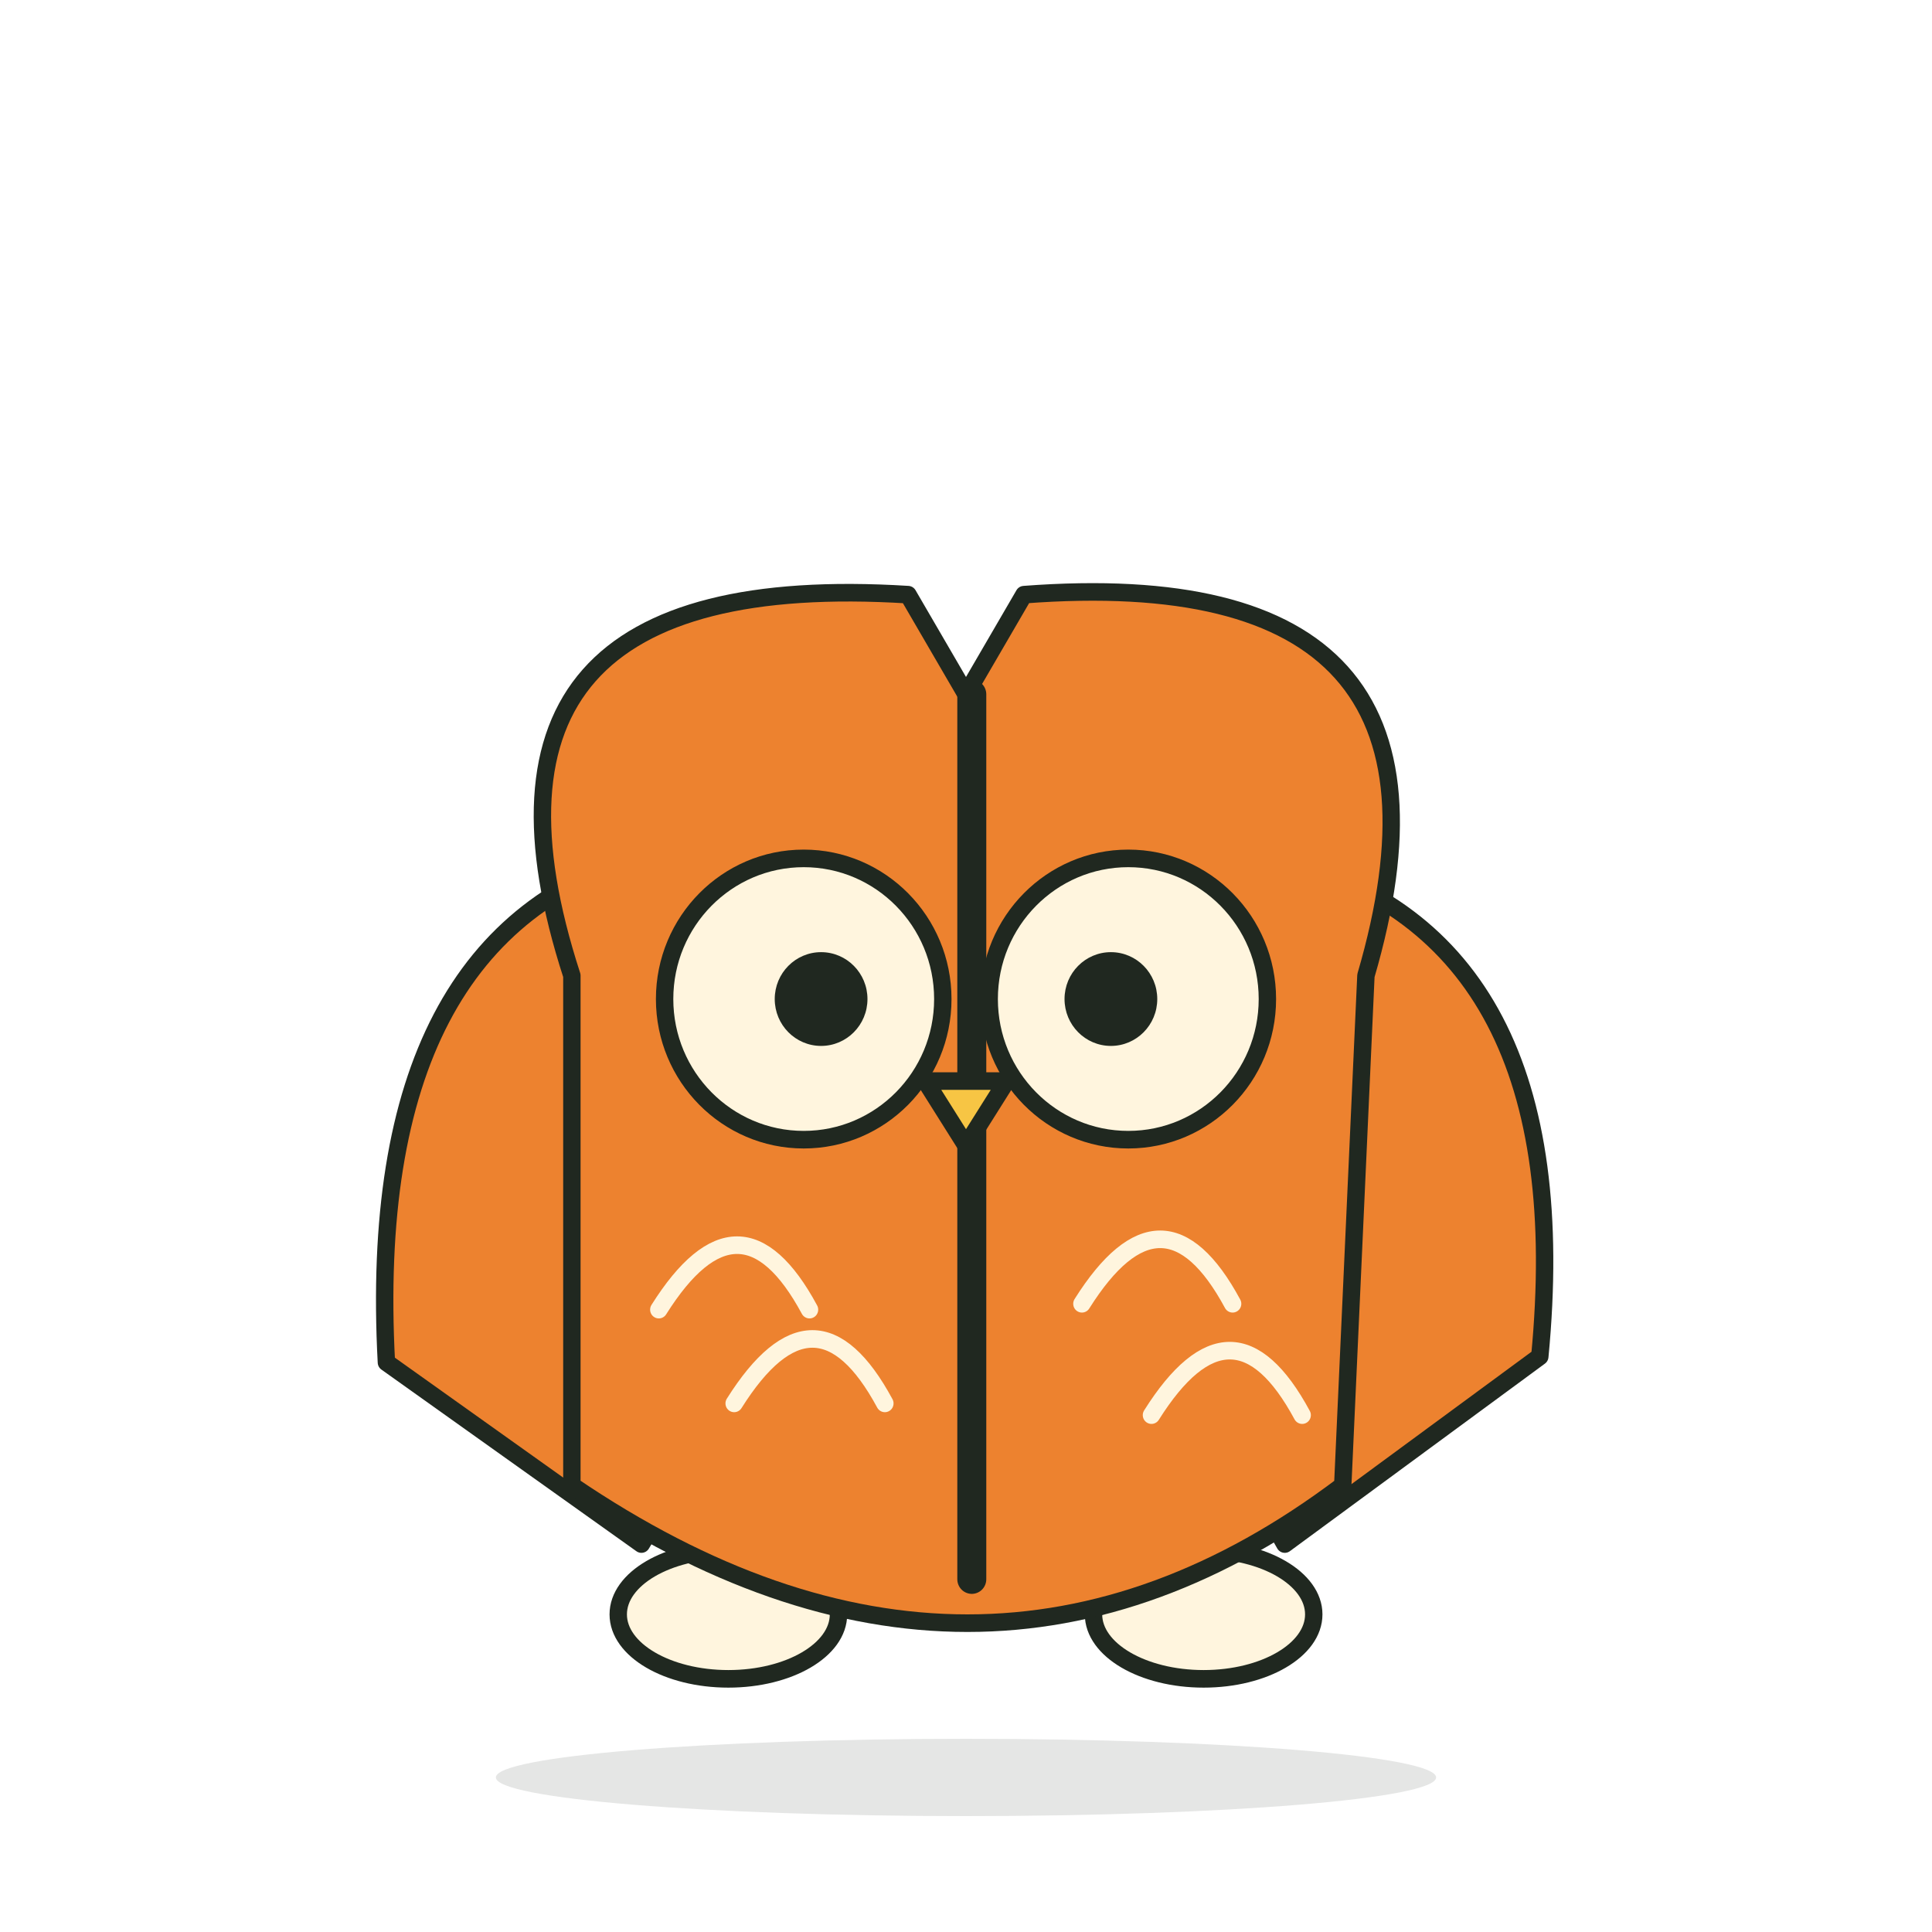
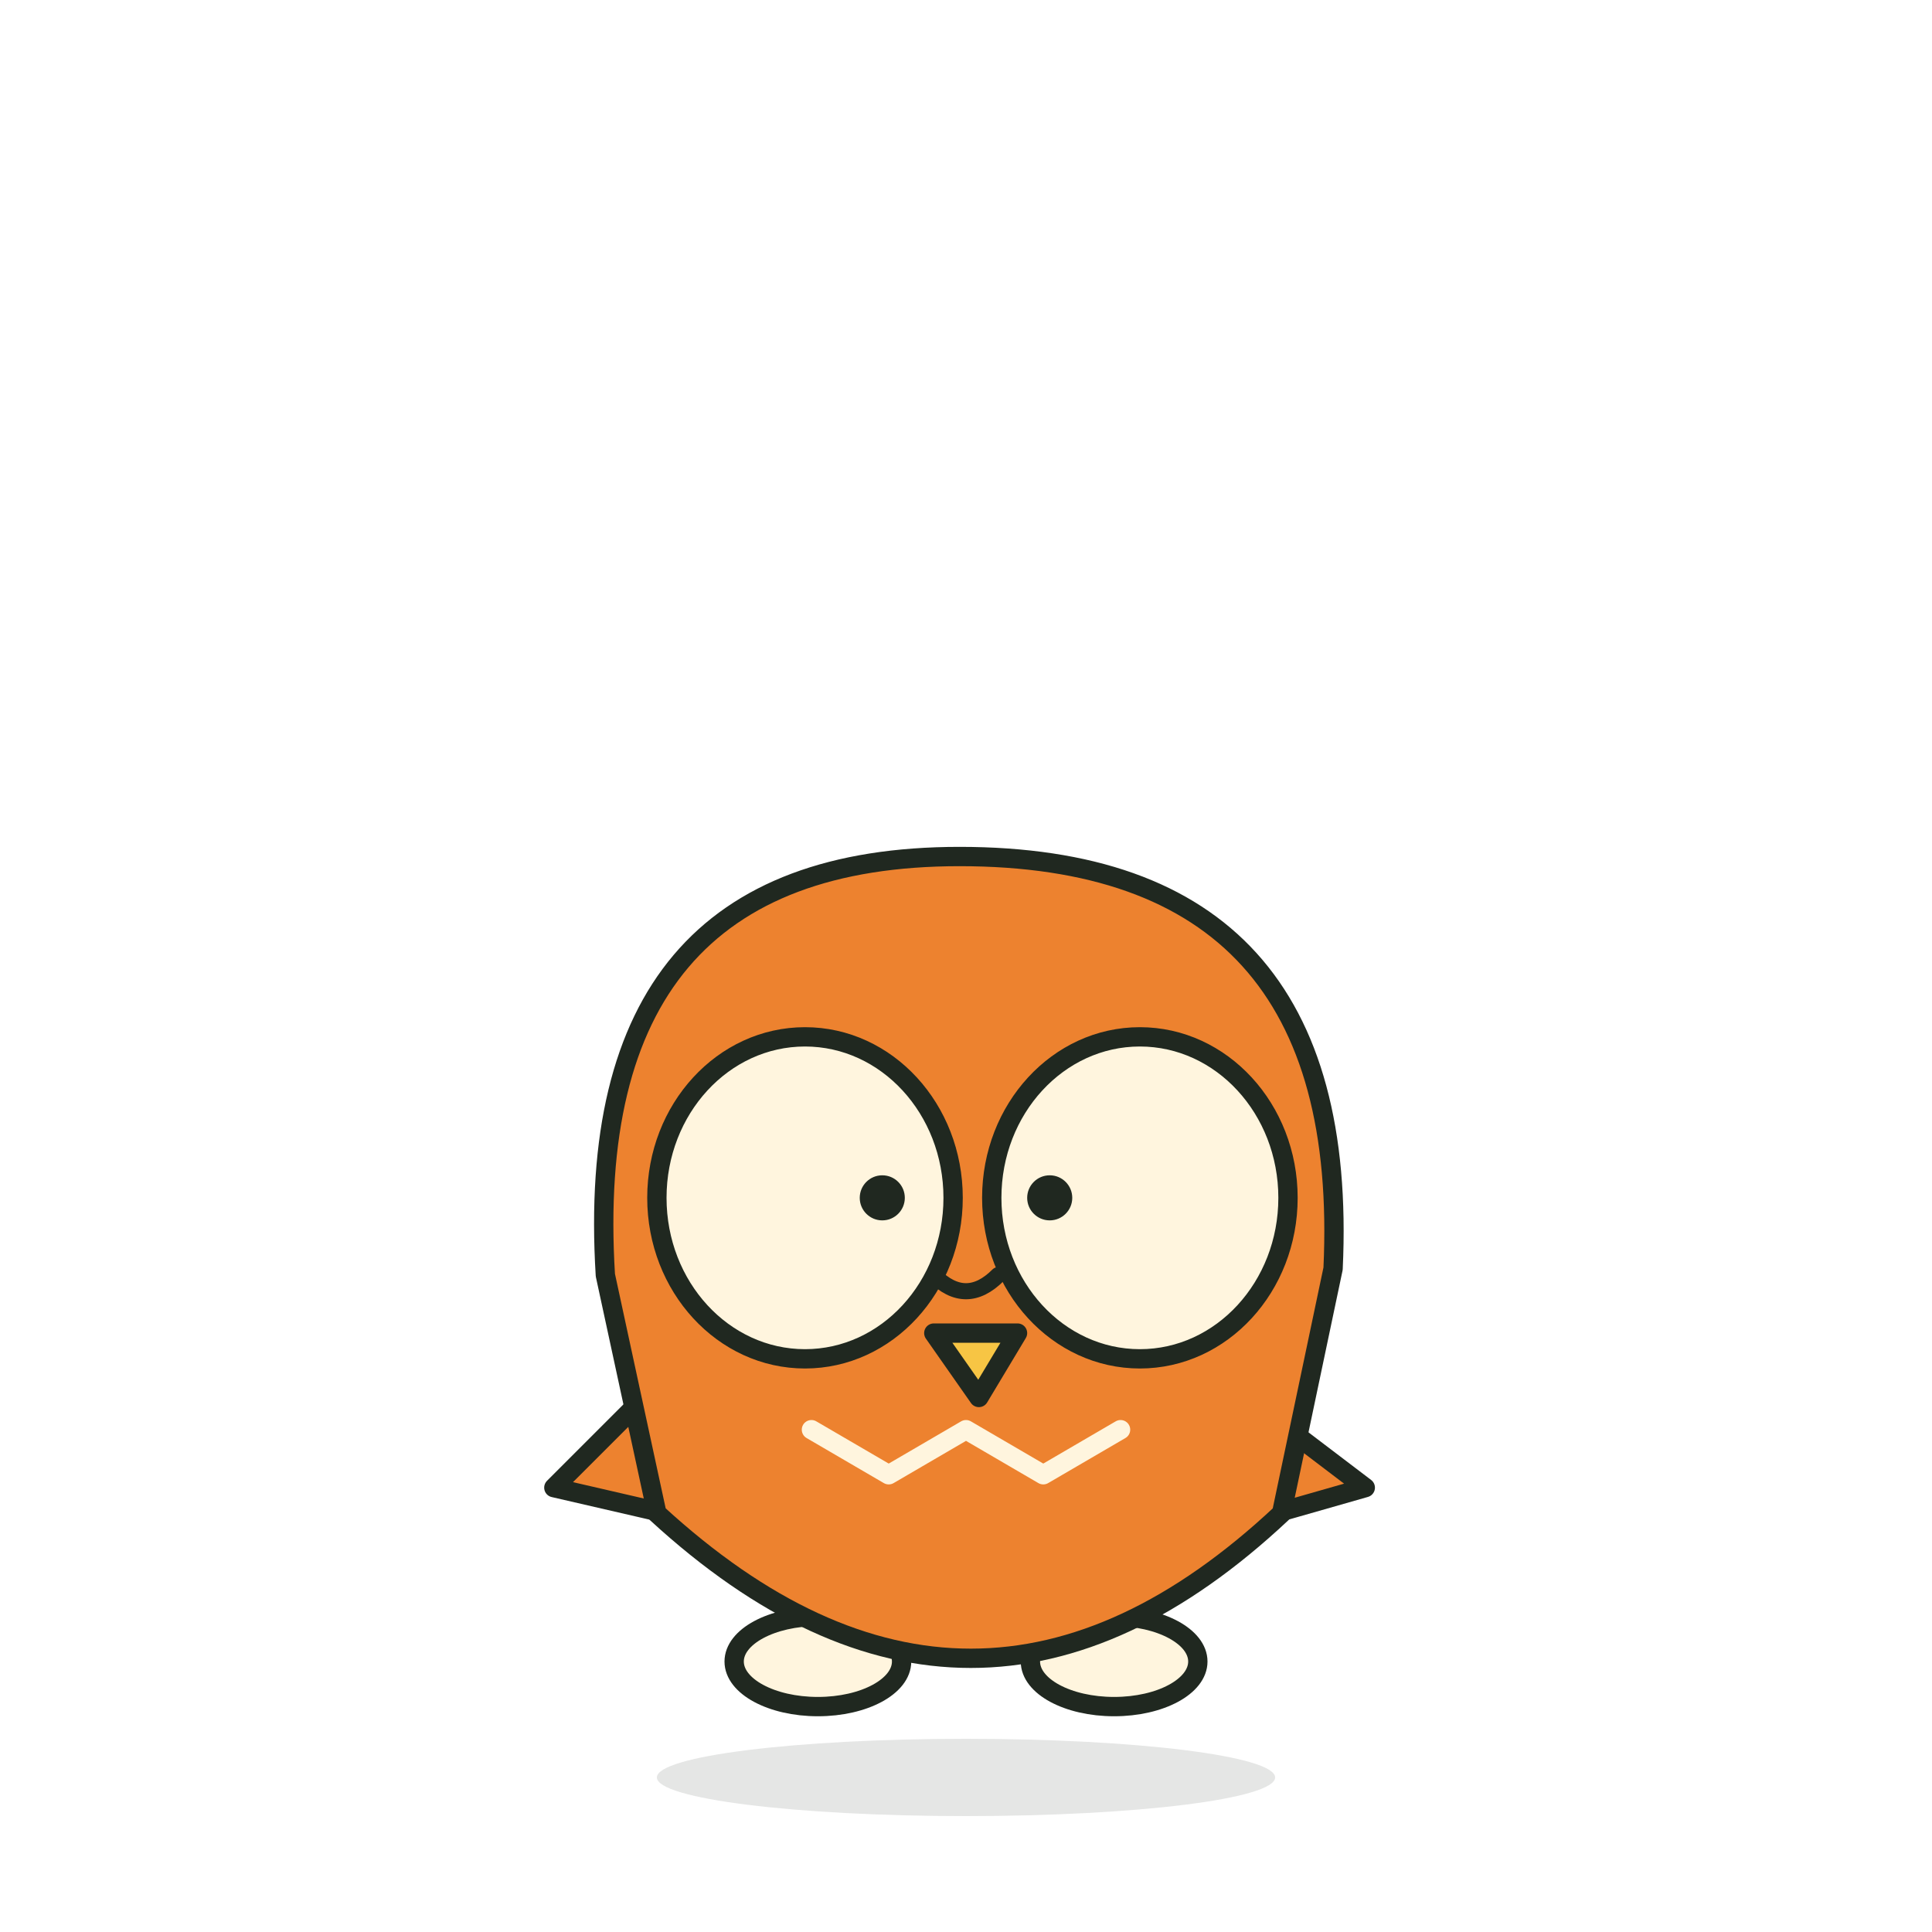
<svg xmlns="http://www.w3.org/2000/svg" viewBox="0 0 300 300" fill="none" role="img" aria-labelledby="c-kuruwu-1-title" stroke-linecap="round" stroke-linejoin="round">
-   <ellipse cx="150" cy="276" rx="73" ry="6" fill="#202820" stroke="none" stroke-width="3" opacity=".12" />
-   <g transform="translate(15 25) scale(.9 .91)">
-     <ellipse cx="109" cy="248" rx="19" ry="11" fill="#fff5de" stroke="#202820" stroke-width="3" />
-     <ellipse cx="191" cy="248" rx="19" ry="11" fill="#fff5de" stroke="#202820" stroke-width="3" />
-     <path d="M96 118q-50 13-46 87l44 31 26-43m84-74q52 13 45 85l-44 32-26-45Z" fill="#ed822f" stroke="#202820" stroke-width="3" />
-     <path d="M82 139Q59 69 140 74l10 17 10-17q80-6 59 65l-4 87q-63 47-133 0Z" fill="#ed822f" stroke="#202820" stroke-width="3" />
-     <path d="M151 91v151" fill="none" stroke="#202820" stroke-width="5" />
-     <path d="M97 196q14-22 26 0m-13 16q14-22 26 0m34-17q14-22 26 0m-14 19q14-22 26 0" fill="none" stroke="#fff5de" stroke-width="3" />
-     <circle cx="122" cy="143" r="24" fill="#fff5de" stroke="#202820" stroke-width="3" />
-     <circle cx="178" cy="143" r="24" fill="#fff5de" stroke="#202820" stroke-width="3" />
-     <circle cx="125" cy="143" r="8" fill="#202820" stroke="none" stroke-width="3" />
-     <circle cx="175" cy="143" r="8" fill="#202820" stroke="none" stroke-width="3" />
-     <path d="M143 157h14l-7 11Z" fill="#f7c544" stroke="#202820" stroke-width="3" />
-   </g>
+   <ellipse cx="150" cy="276" rx="48" ry="6" fill="#202820" stroke="none" stroke-width="3" opacity=".12" />
+   <path d="M104 213 86 231l26 6m75-25 25 19-28 8Z" fill="#ed822f" stroke="#202820" stroke-width="3" />
+   <ellipse cx="127" cy="258" rx="13" ry="7" fill="#fff5de" stroke="#202820" stroke-width="3" />
+   <ellipse cx="173" cy="258" rx="13" ry="7" fill="#fff5de" stroke="#202820" stroke-width="3" />
+   <path d="M94 198q-4-65 55-65 61 0 58 64l-8 38q-48 45-97 0Z" fill="#ed822f" stroke="#202820" stroke-width="3" />
+   <ellipse cx="125" cy="186" rx="23" ry="25" fill="#fff5de" stroke="#202820" stroke-width="3" />
+   <ellipse cx="177" cy="186" rx="23" ry="25" fill="#fff5de" stroke="#202820" stroke-width="3" />
+   <path d="M145 207h13l-6 10Z" fill="#f7c544" stroke="#202820" stroke-width="3" />
+   <path d="M126 222l12 7 12-7 12 7 12-7" fill="none" stroke="#fff5de" stroke-width="3" />
+   <circle cx="137" cy="186" r="3.5" fill="#202820" stroke="none" stroke-width="3" />
+   <circle cx="163" cy="186" r="3.5" fill="#202820" stroke="none" stroke-width="3" />
+   <path d="M145 198q5 5 10 0" fill="none" stroke="#202820" stroke-width="2.5" />
</svg>
